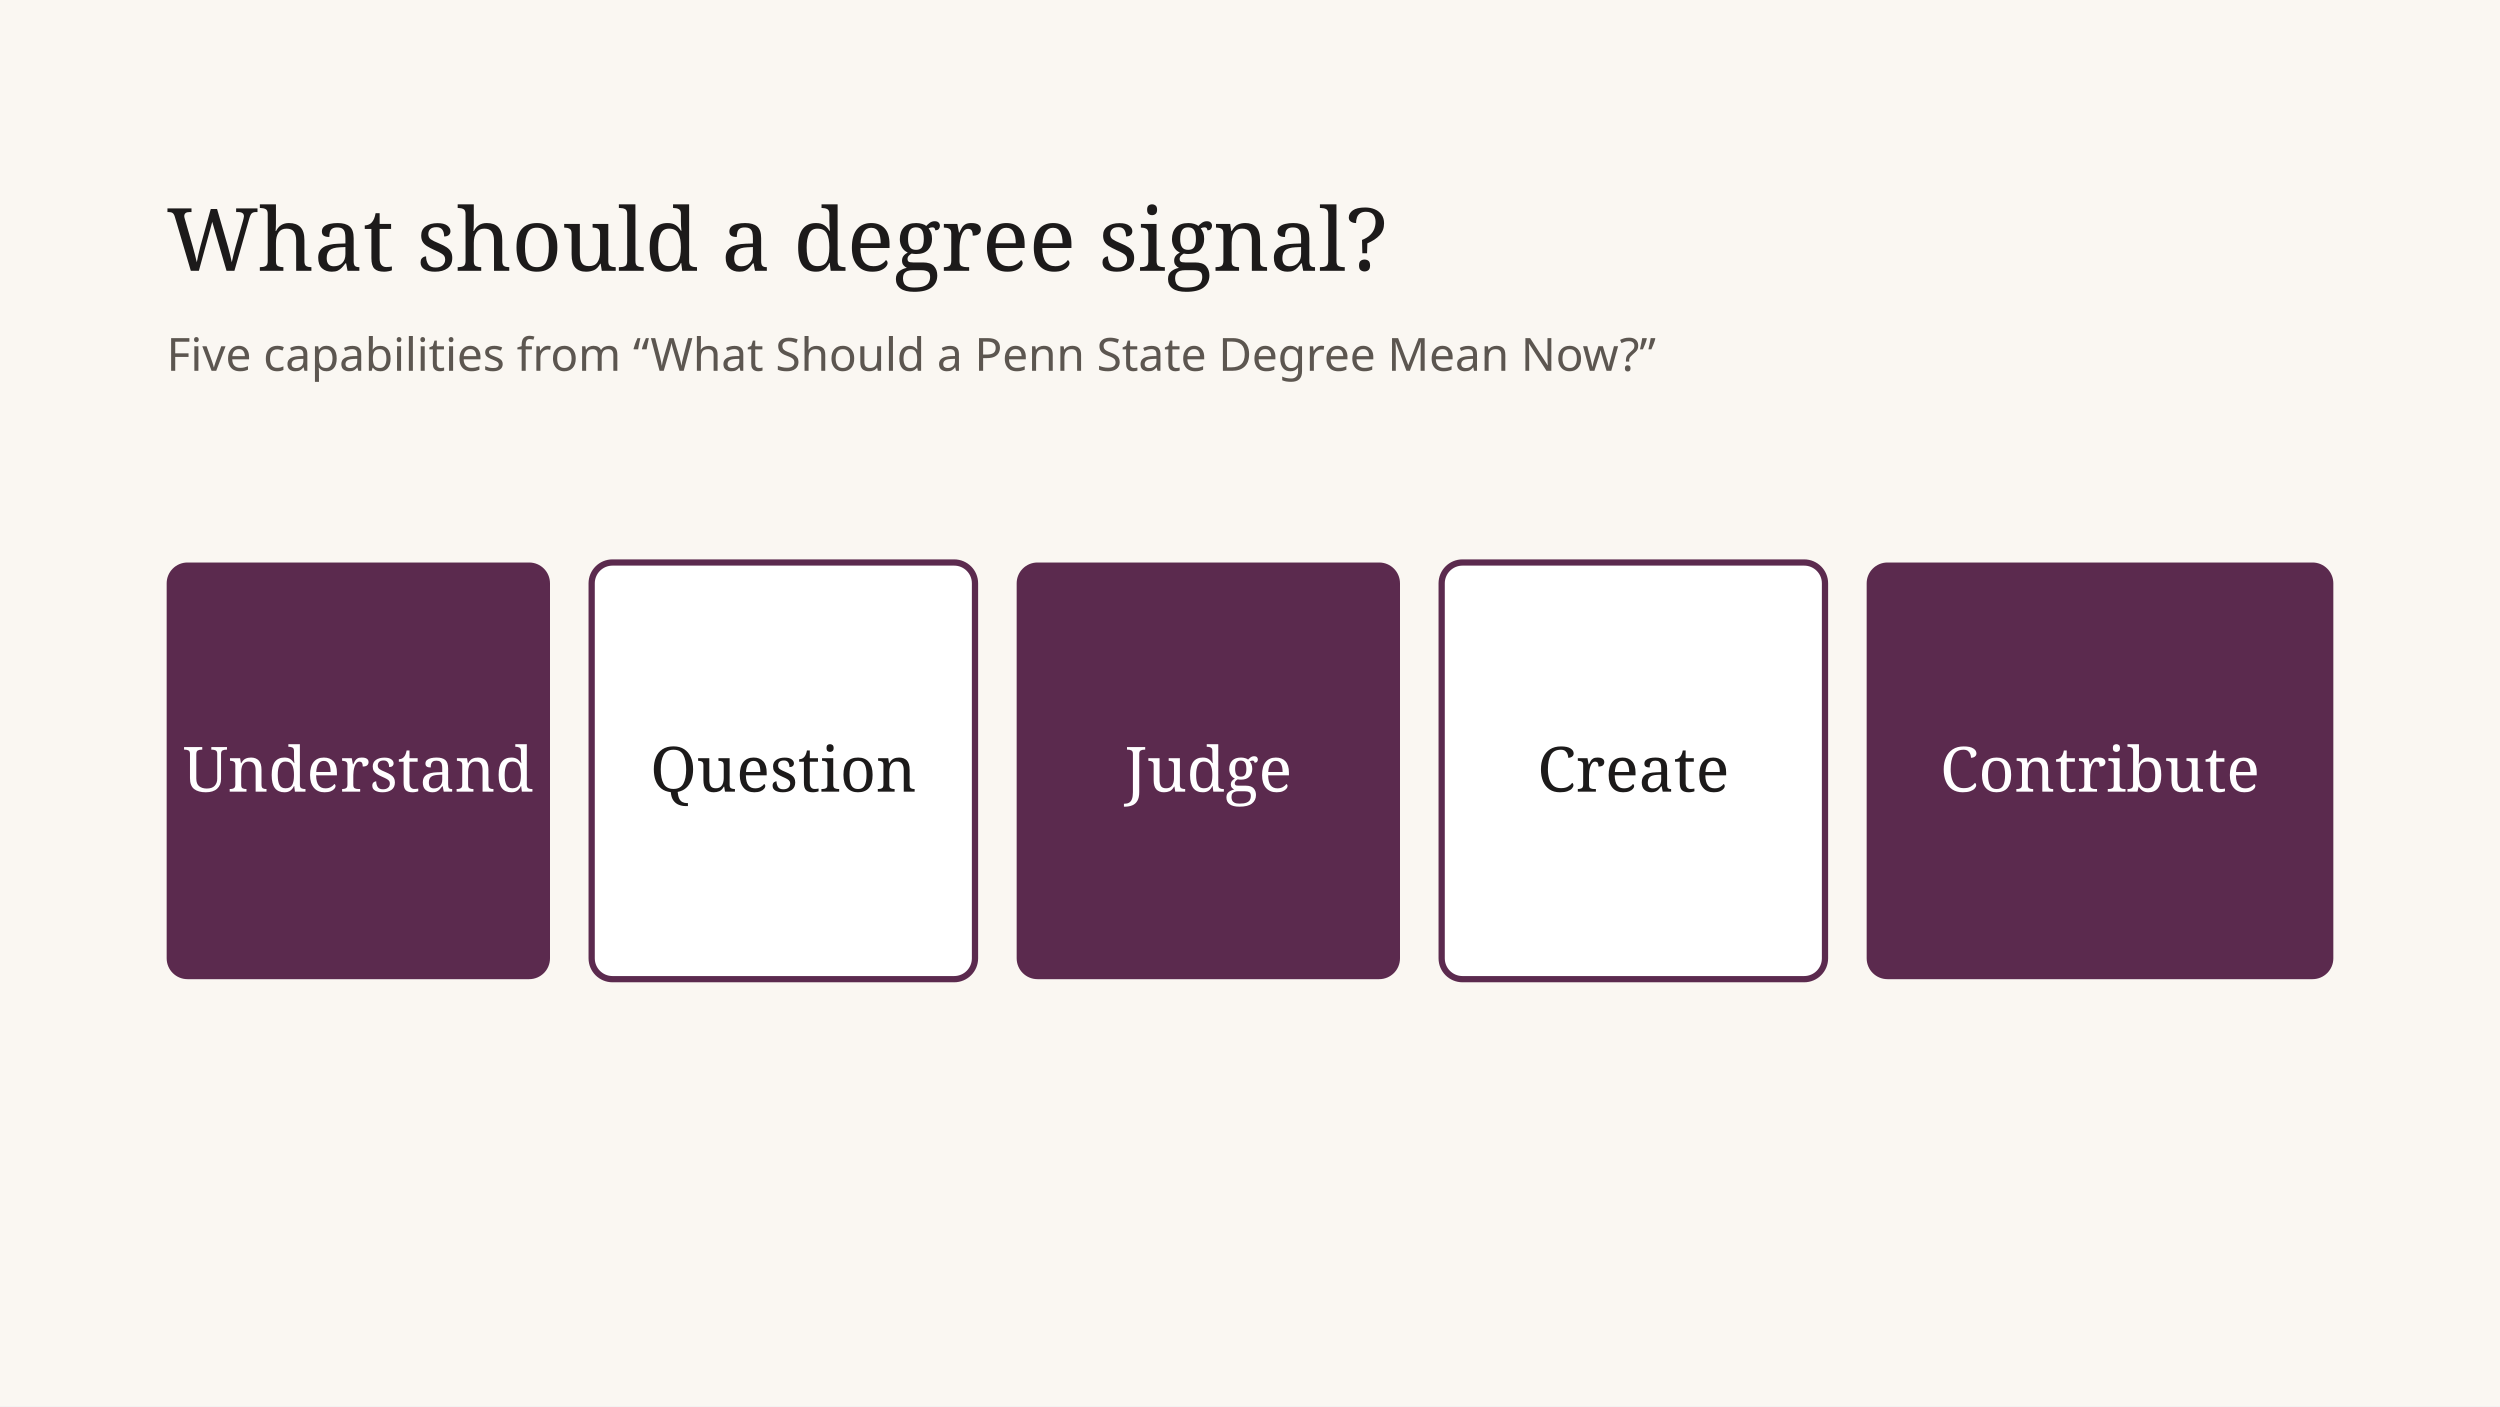
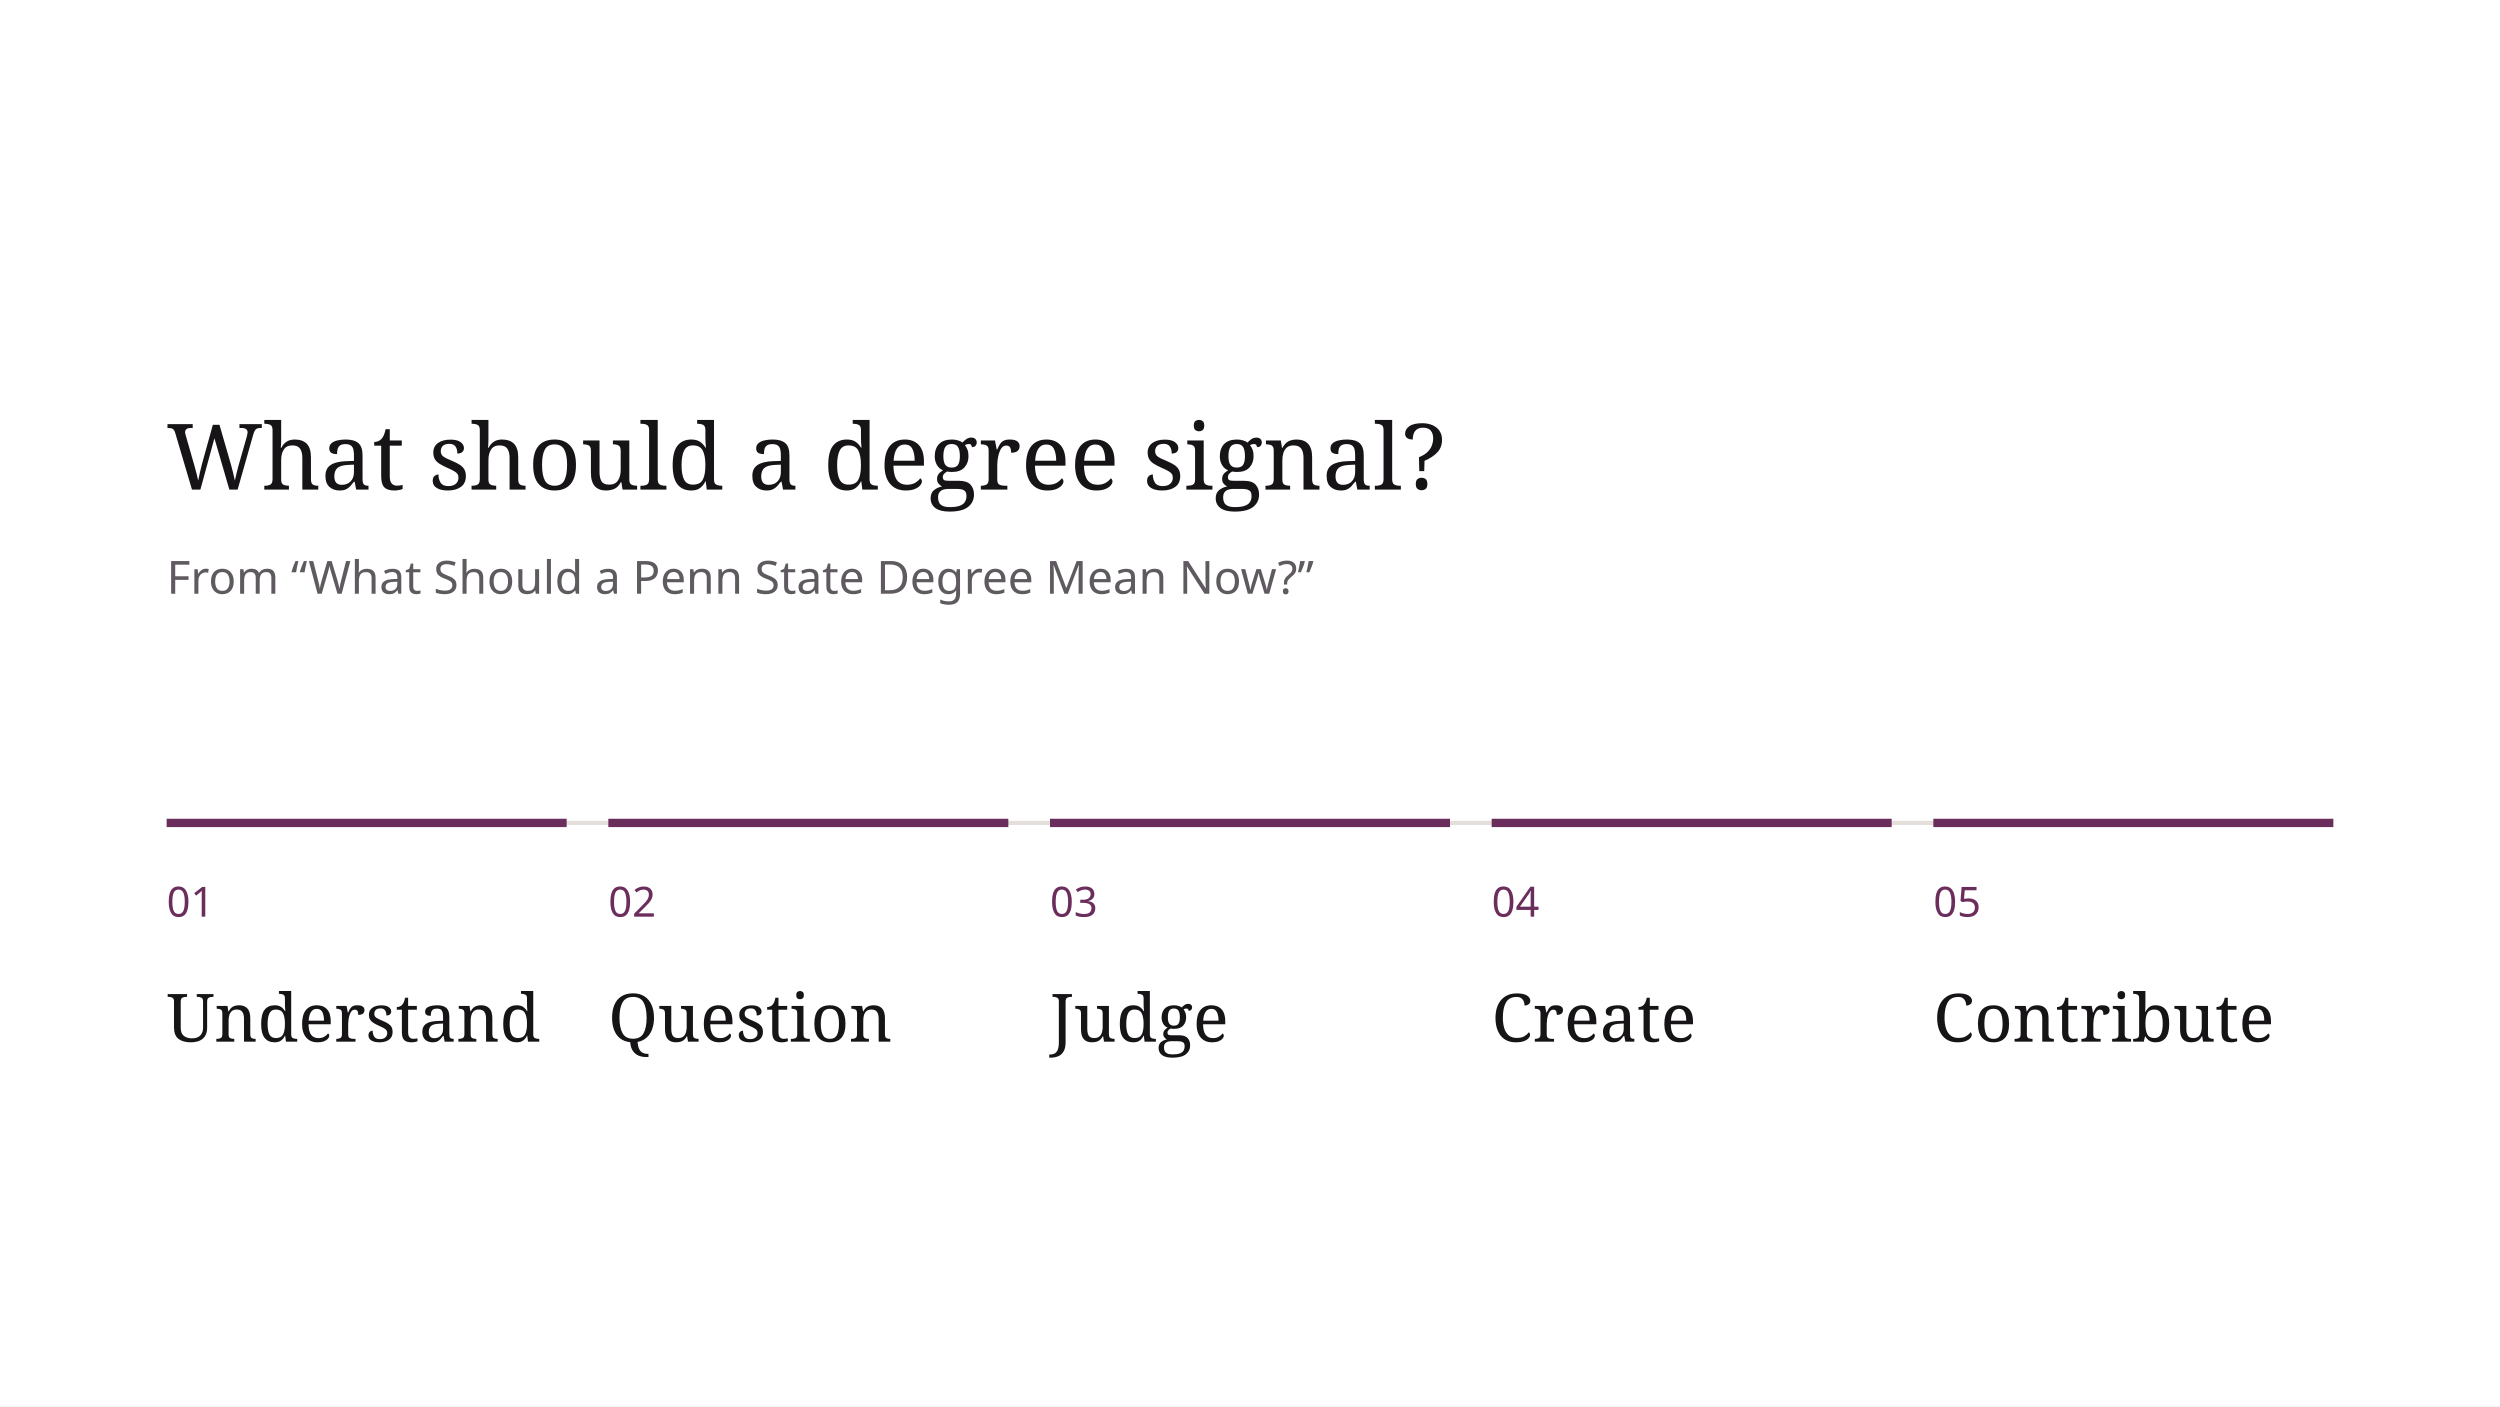
<svg xmlns="http://www.w3.org/2000/svg" viewBox="0 0 1200 675" width="1200" height="675" role="img" aria-labelledby="t d">
-   <rect width="1200" height="675" fill="#faf7f2" />
-   <text x="80" y="130" font-family="Georgia, serif" font-size="42" fill="#1c1a1a">What should a degree signal?</text>
-   <text x="80" y="178" font-family="system-ui, sans-serif" font-size="22" fill="#5c5650">Five capabilities from “What Should a Penn State Degree Mean Now?”</text>
-   <g font-family="Georgia, serif" font-size="30" text-anchor="middle">
-     <rect x="80" y="270" width="184" height="200" rx="10" fill="#5b2a4e" />
-     <text x="172" y="380" fill="#fff">Understand</text>
-     <rect x="284" y="270" width="184" height="200" rx="10" fill="#fff" stroke="#5b2a4e" stroke-width="3" />
-     <text x="376" y="380" fill="#1c1a1a">Question</text>
-     <rect x="488" y="270" width="184" height="200" rx="10" fill="#5b2a4e" />
-     <text x="580" y="380" fill="#fff">Judge</text>
-     <rect x="692" y="270" width="184" height="200" rx="10" fill="#fff" stroke="#5b2a4e" stroke-width="3" />
-     <text x="784" y="380" fill="#1c1a1a">Create</text>
-     <rect x="896" y="270" width="224" height="200" rx="10" fill="#5b2a4e" />
-     <text x="1008" y="380" fill="#fff">Contribute</text>
+   <rect width="1200" height="675" fill="#ffffff" />
+   <g transform="translate(0 95)">
+     <text x="80" y="140" font-family="'Libre Baskerville', Georgia, serif" font-size="44" fill="#161416">What should a degree signal?</text>
+     <text x="80" y="190" font-family="Geist, system-ui, sans-serif" font-size="22" fill="#5f5a5f">From “What Should a Penn State Degree Mean Now?”</text>
+     <g font-family="Geist, system-ui, sans-serif">
+       <line x1="80" y1="300" x2="1120" y2="300" stroke="#e4dfda" stroke-width="2" />
+       <line x1="80" y1="300" x2="272" y2="300" stroke="#6b2d5c" stroke-width="4" />
+       <line x1="292" y1="300" x2="484" y2="300" stroke="#6b2d5c" stroke-width="4" />
+       <line x1="504" y1="300" x2="696" y2="300" stroke="#6b2d5c" stroke-width="4" />
+       <line x1="716" y1="300" x2="908" y2="300" stroke="#6b2d5c" stroke-width="4" />
+       <line x1="928" y1="300" x2="1120" y2="300" stroke="#6b2d5c" stroke-width="4" />
+       <g font-size="20" fill="#6b2d5c">
+         <text x="80" y="345">01</text>
+         <text x="292" y="345">02</text>
+         <text x="504" y="345">03</text>
+         <text x="716" y="345">04</text>
+         <text x="928" y="345">05</text>
+       </g>
+     </g>
+     <g font-family="'Libre Baskerville', Georgia, serif" font-size="32" fill="#161416">
+       <text x="80" y="405">Understand</text>
+       <text x="292" y="405">Question</text>
+       <text x="504" y="405">Judge</text>
+       <text x="716" y="405">Create</text>
+       <text x="928" y="405">Contribute</text>
+     </g>
  </g>
</svg>
